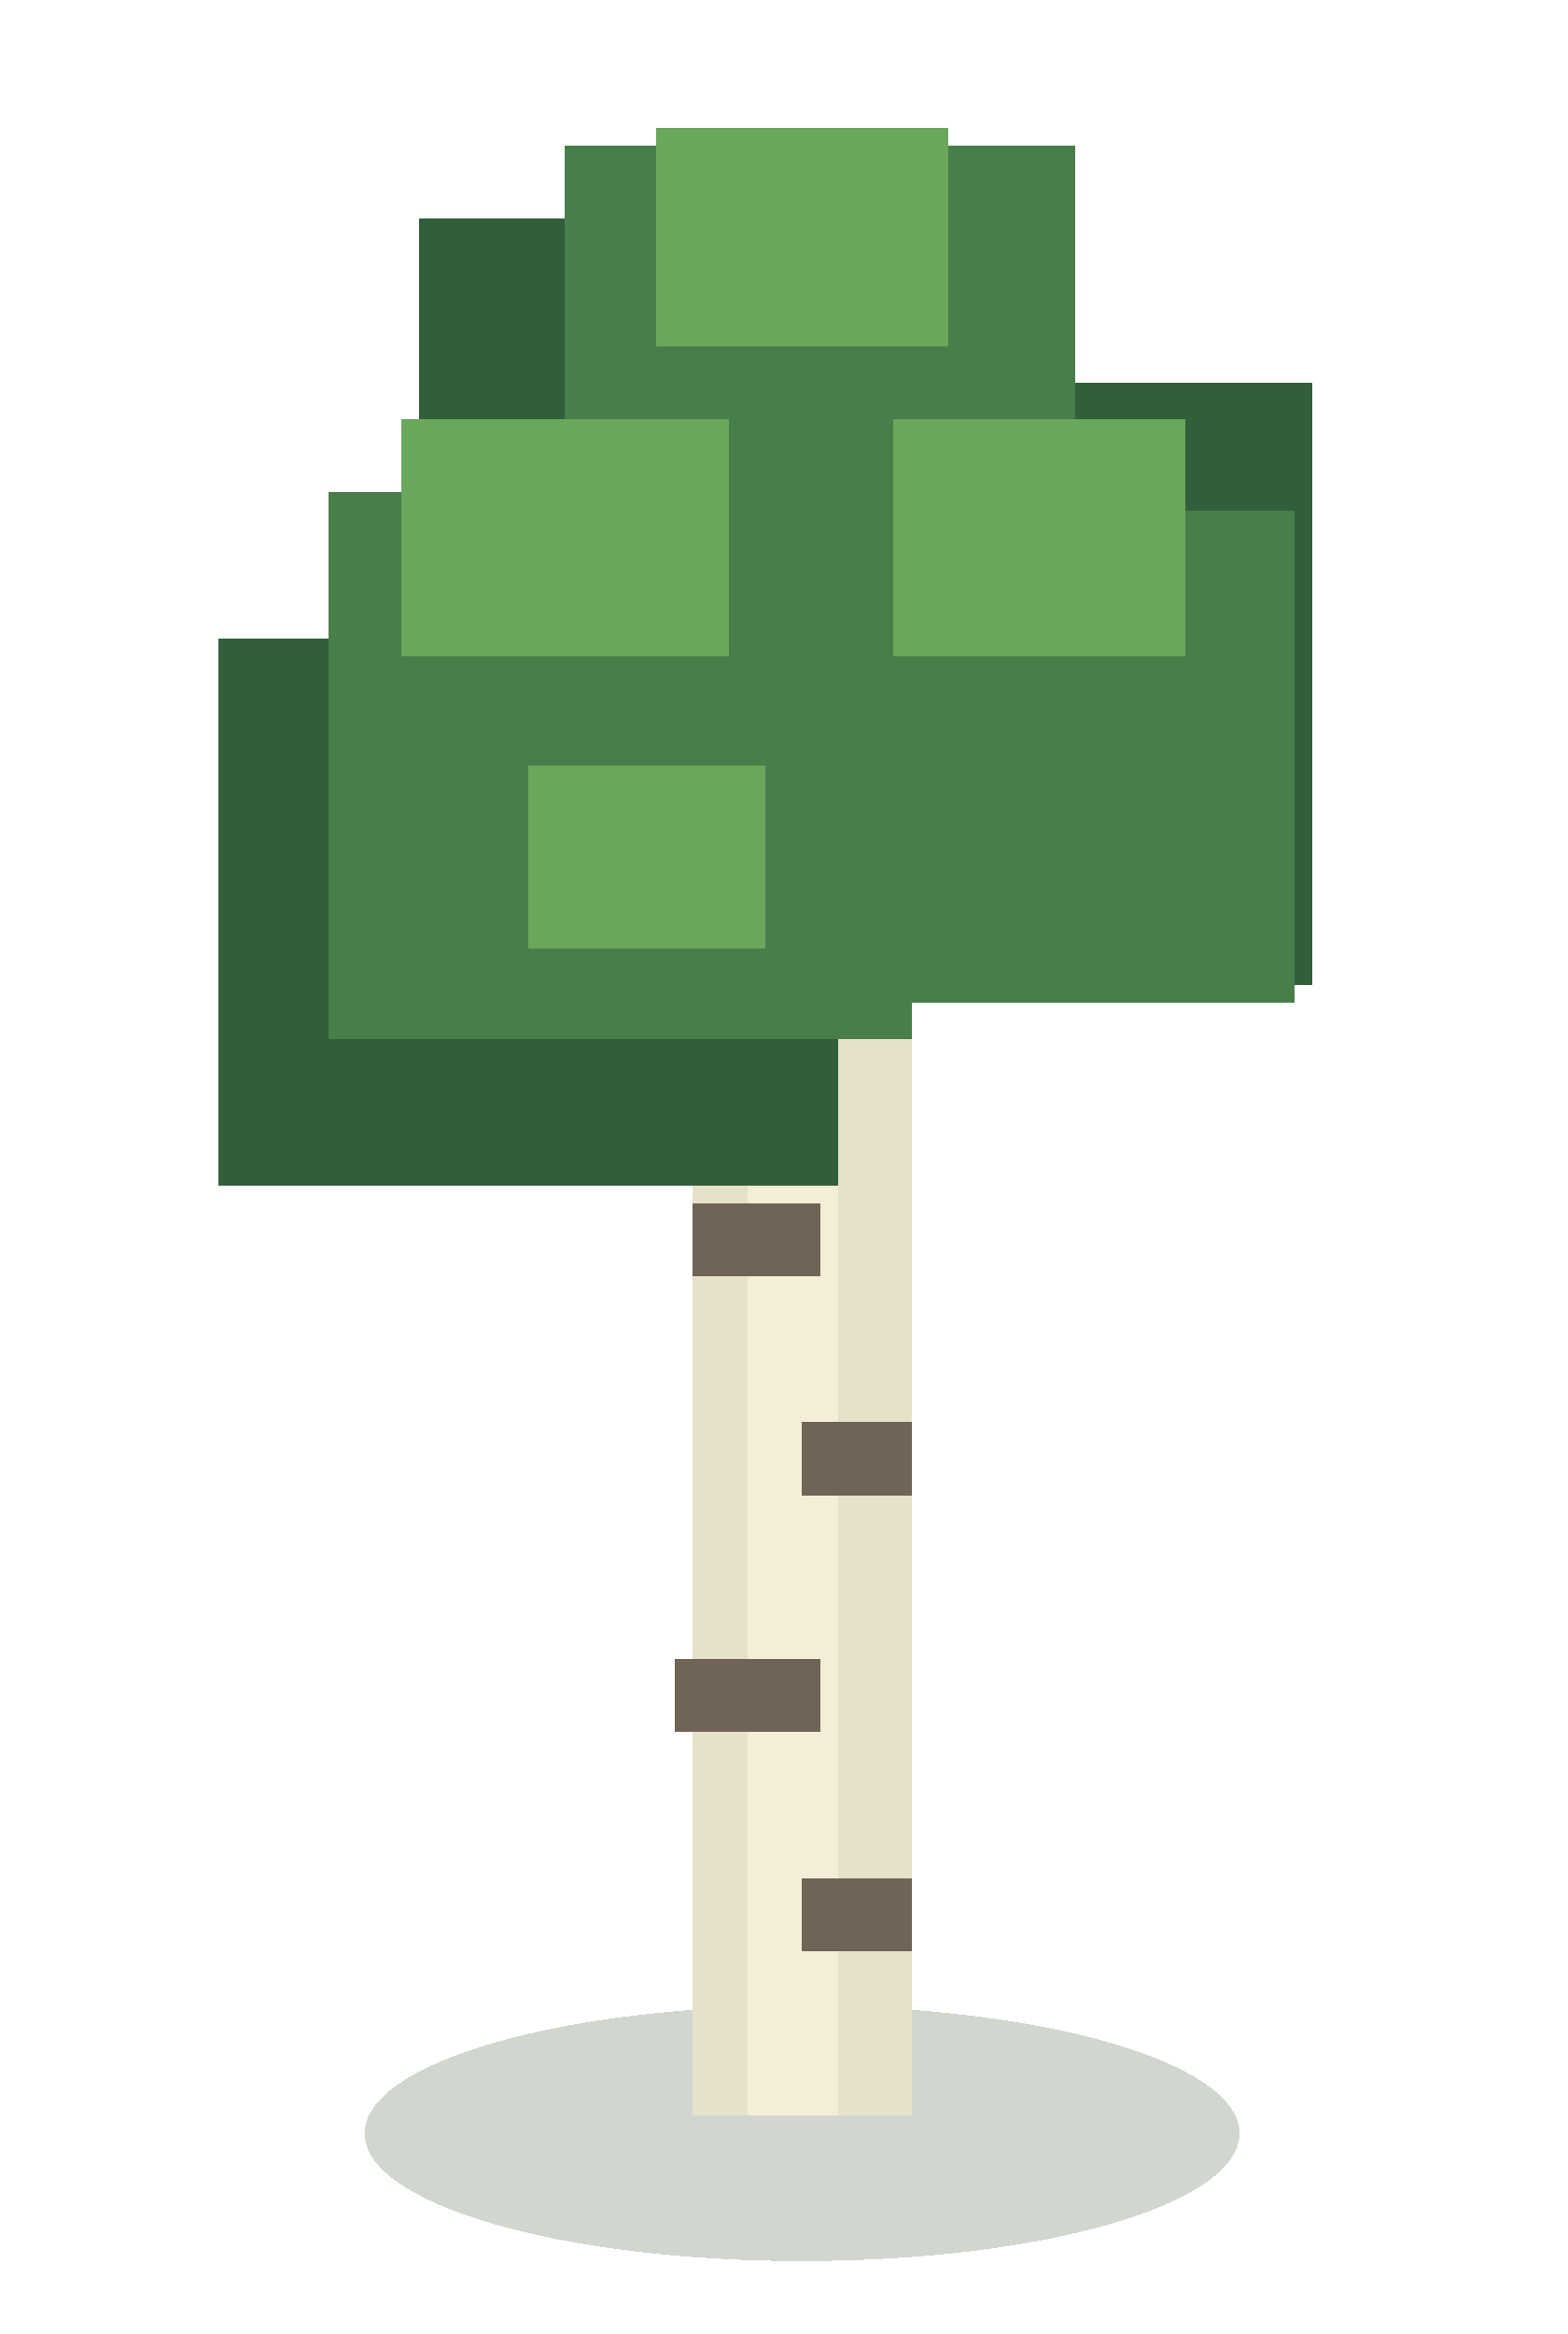
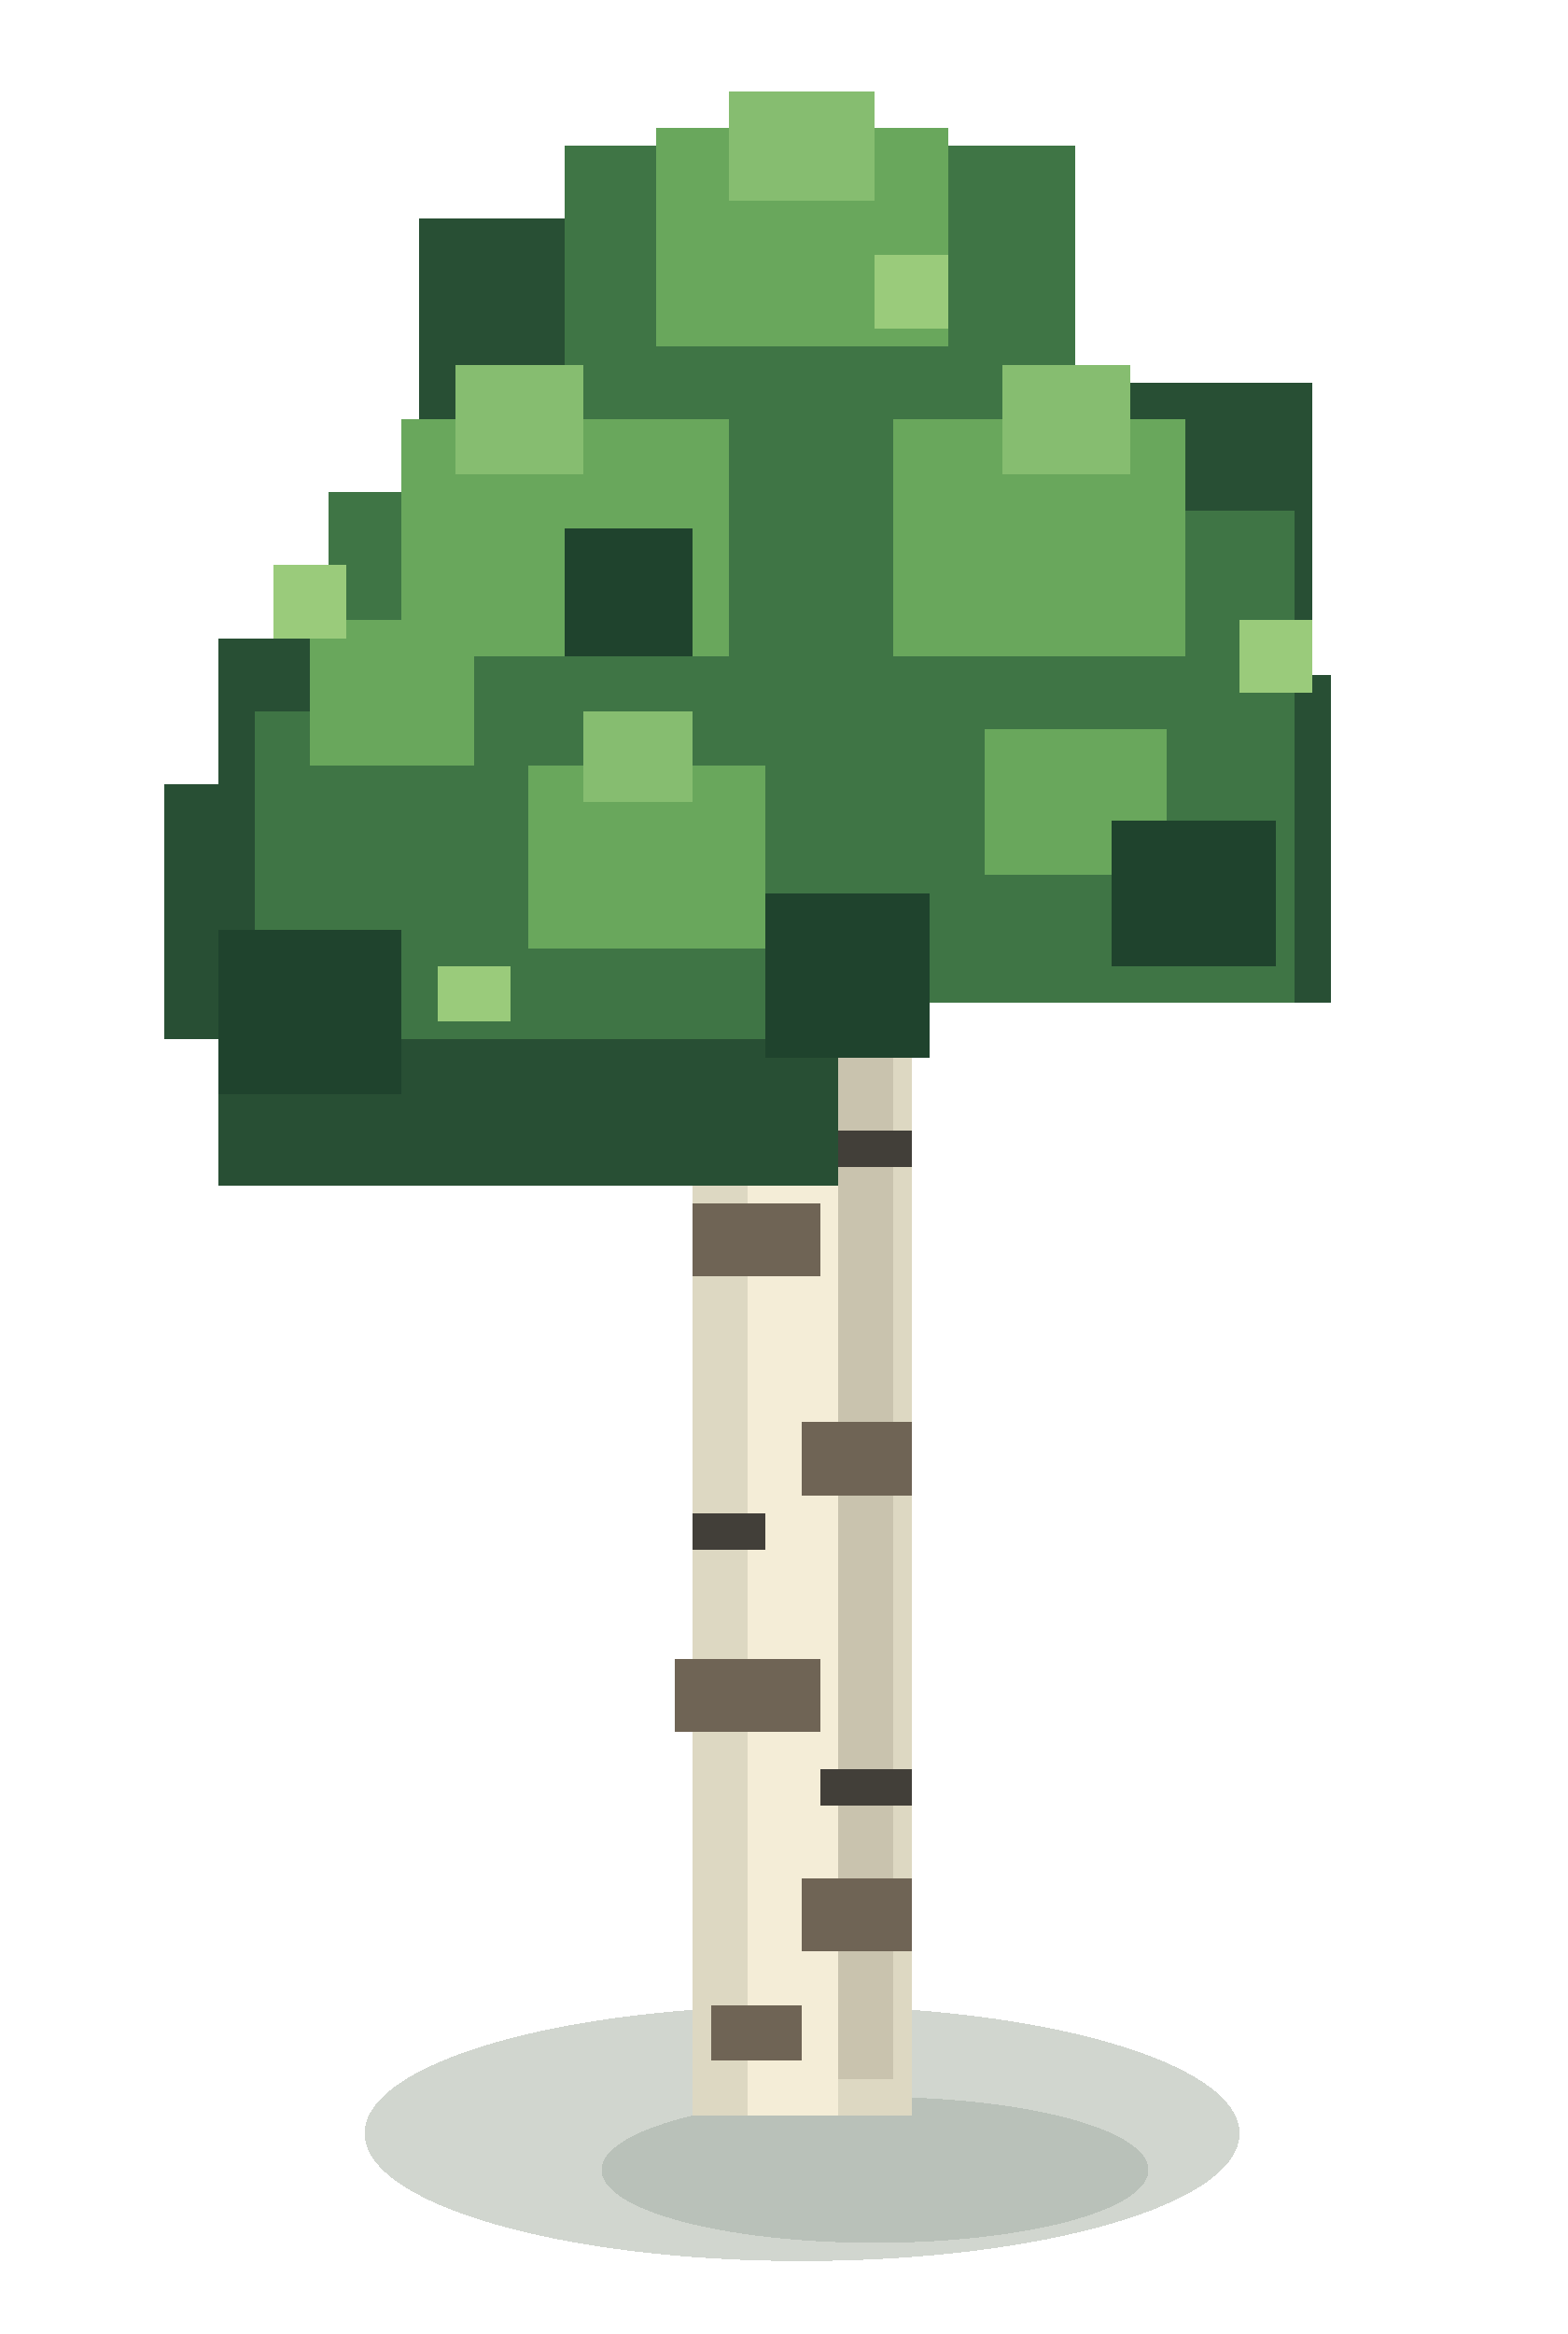
<svg xmlns="http://www.w3.org/2000/svg" width="86" height="128" viewBox="0 0 86 128" shape-rendering="crispEdges">
  <rect width="86" height="128" fill="none" />
  <ellipse cx="44" cy="117" rx="24" ry="7" fill="#405238" opacity=".24" />
-   <rect x="38" y="55" width="12" height="61" fill="#e6e1c9" />
+   <ellipse cx="48" cy="119" rx="15" ry="4" fill="#263a2c" opacity=".14" />
+   <rect x="38" y="55" width="12" height="61" fill="#ddd8c2" />
  <rect x="41" y="55" width="5" height="61" fill="#f4edd7" />
+   <rect x="46" y="58" width="3" height="56" fill="#c9c3ae" />
  <g fill="#6f6455">
    <rect x="38" y="66" width="7" height="4" />
    <rect x="44" y="78" width="6" height="4" />
    <rect x="37" y="91" width="8" height="4" />
    <rect x="44" y="103" width="6" height="4" />
+     <rect x="39" y="110" width="5" height="3" />
  </g>
-   <g fill="#315f3b">
+   <g fill="#423f39">
+     <rect x="46" y="62" width="4" height="2" />
+     <rect x="38" y="83" width="4" height="2" />
+     <rect x="45" y="97" width="5" height="2" />
+   </g>
+   <g fill="#284f34">
    <rect x="12" y="35" width="34" height="30" />
    <rect x="38" y="21" width="34" height="33" />
    <rect x="23" y="12" width="34" height="32" />
+     <rect x="9" y="43" width="14" height="14" />
+     <rect x="55" y="37" width="18" height="18" />
  </g>
-   <g fill="#477e49">
+   <g fill="#3f7545">
    <rect x="18" y="27" width="32" height="30" />
    <rect x="44" y="28" width="27" height="27" />
    <rect x="31" y="8" width="28" height="27" />
+     <rect x="14" y="39" width="18" height="14" />
  </g>
  <g fill="#69a75c">
    <rect x="22" y="23" width="18" height="13" />
    <rect x="49" y="23" width="16" height="13" />
    <rect x="36" y="7" width="16" height="12" />
    <rect x="29" y="42" width="13" height="10" />
+     <rect x="17" y="34" width="9" height="8" />
+     <rect x="54" y="40" width="10" height="8" />
+   </g>
+   <g fill="#86bd70">
+     <rect x="25" y="20" width="7" height="6" />
+     <rect x="40" y="5" width="8" height="6" />
+     <rect x="55" y="20" width="7" height="6" />
+     <rect x="32" y="39" width="6" height="5" />
+   </g>
+   <g fill="#1f432d">
+     <rect x="12" y="51" width="10" height="9" />
+     <rect x="42" y="49" width="9" height="9" />
+     <rect x="61" y="45" width="9" height="8" />
+     <rect x="31" y="29" width="7" height="7" />
+   </g>
+   <g fill="#9acb7b">
+     <rect x="15" y="31" width="4" height="4" />
+     <rect x="48" y="14" width="4" height="4" />
+     <rect x="68" y="34" width="4" height="4" />
+     <rect x="24" y="53" width="4" height="3" />
  </g>
</svg>
